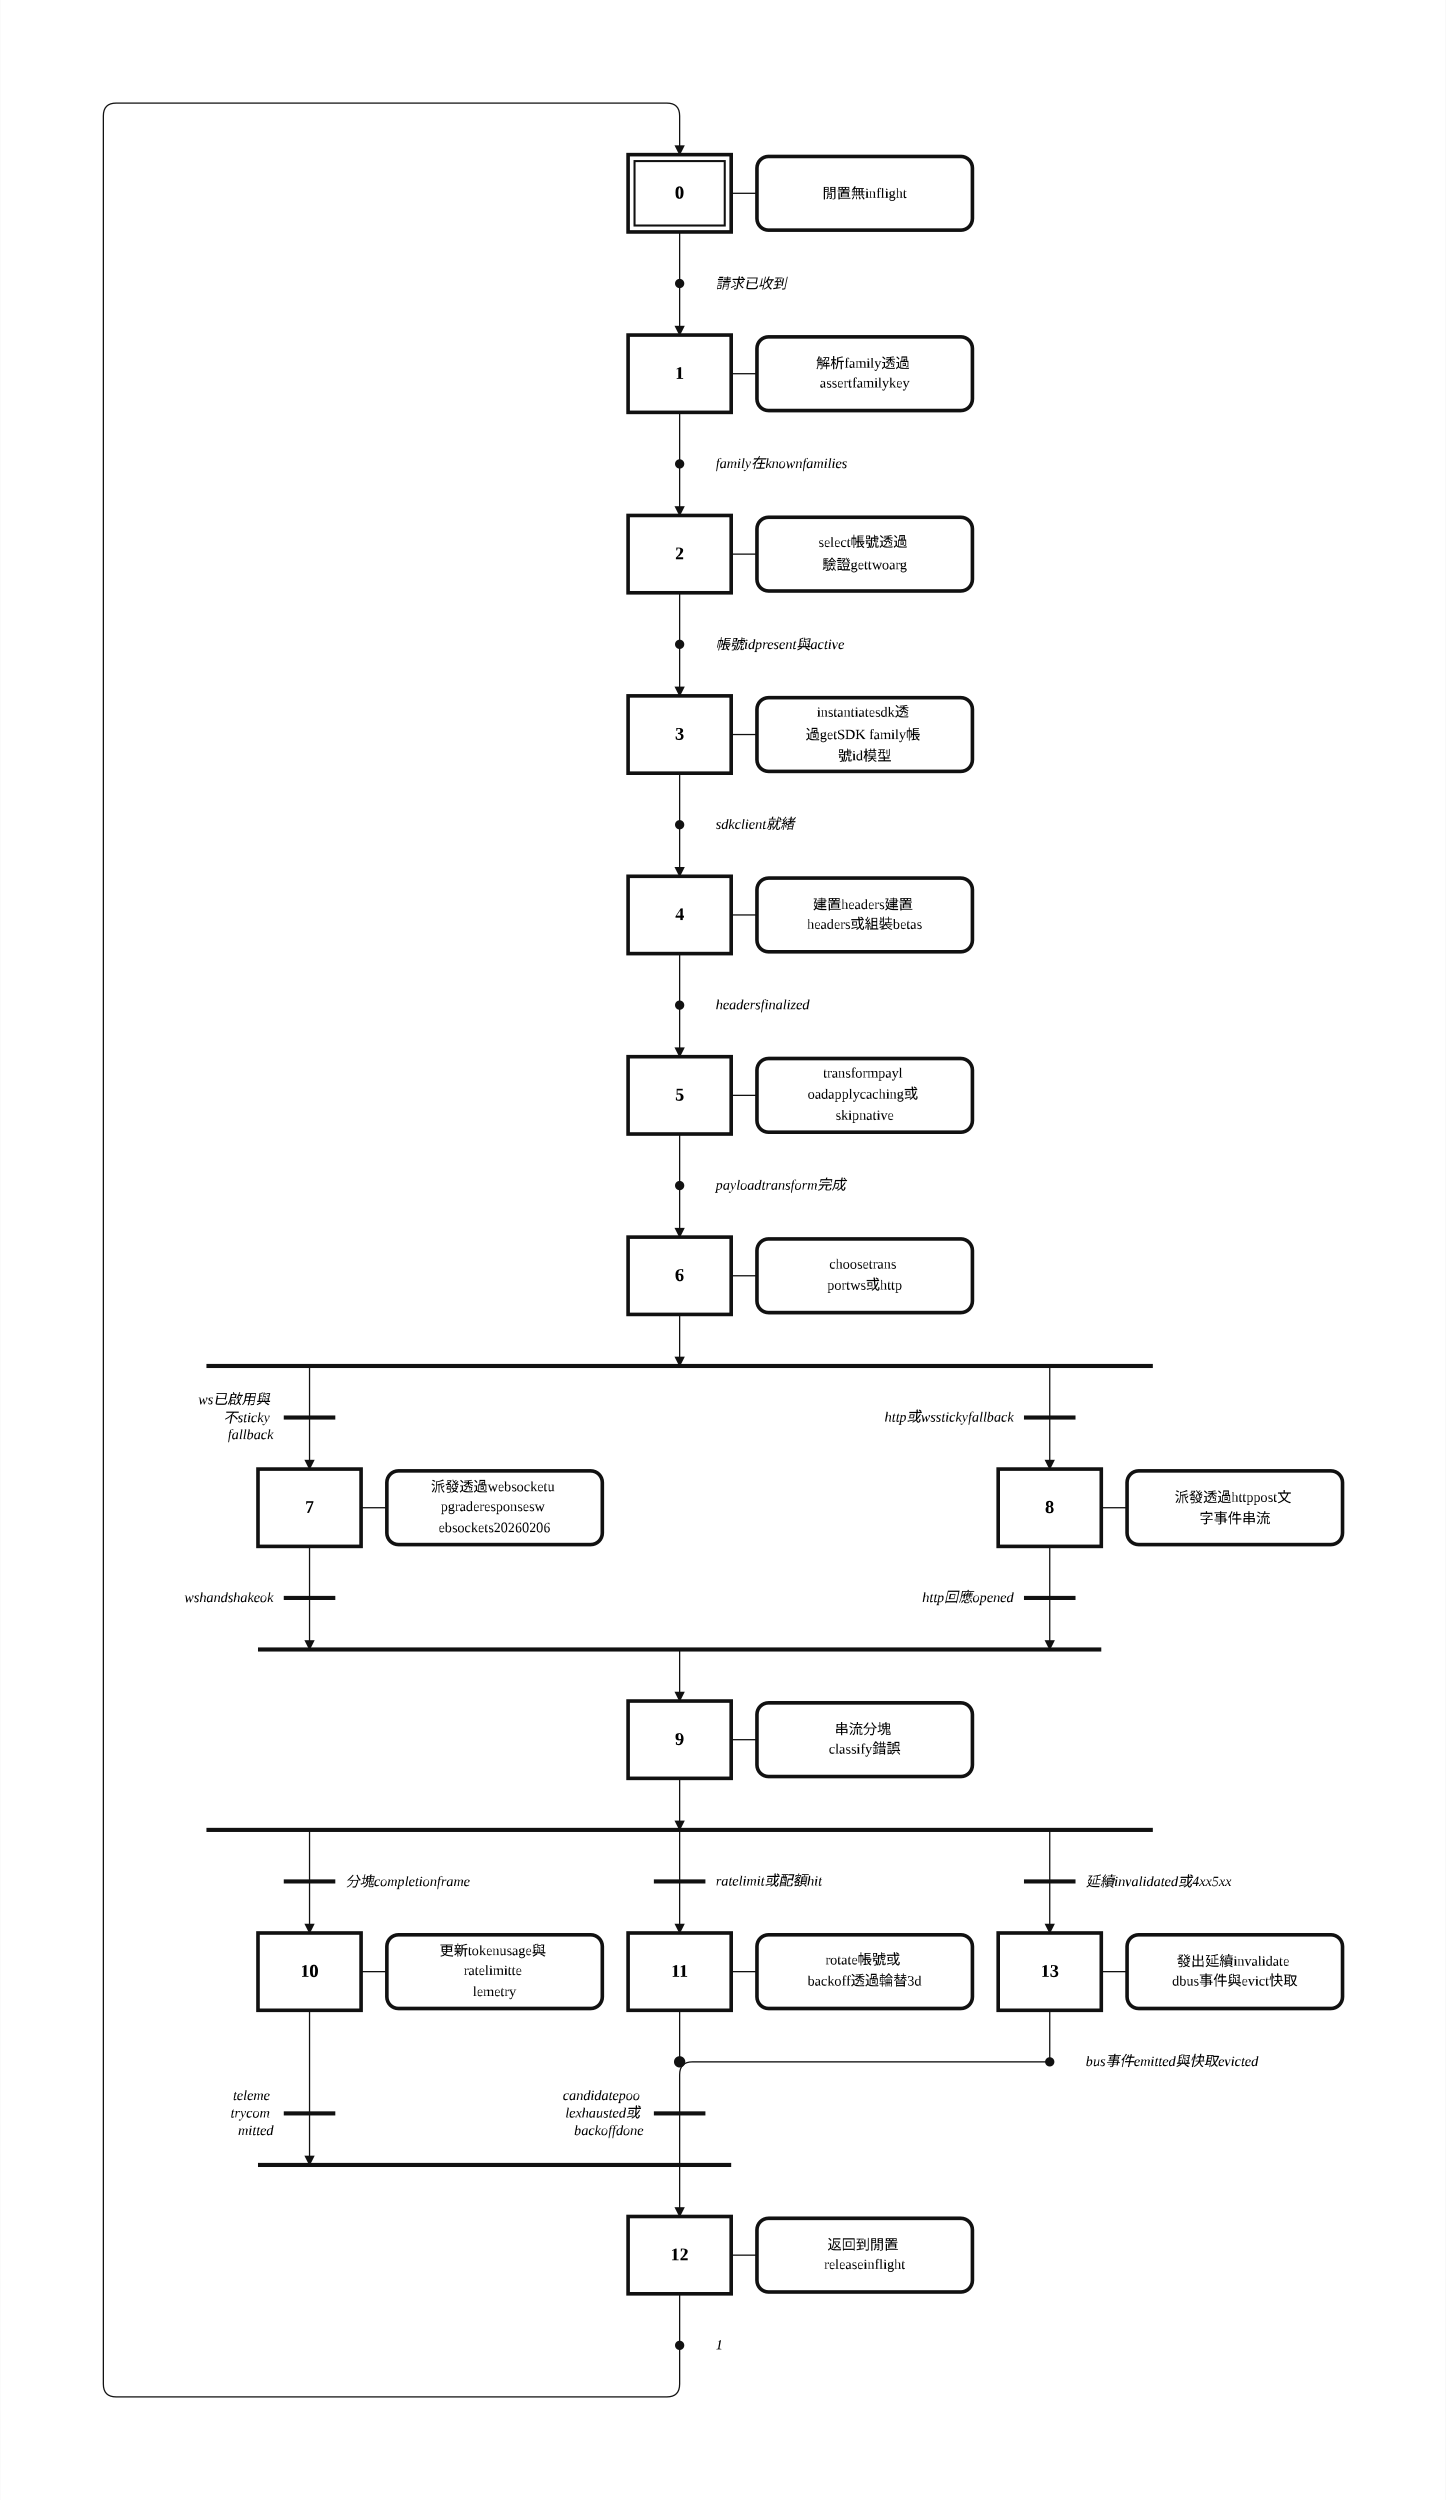
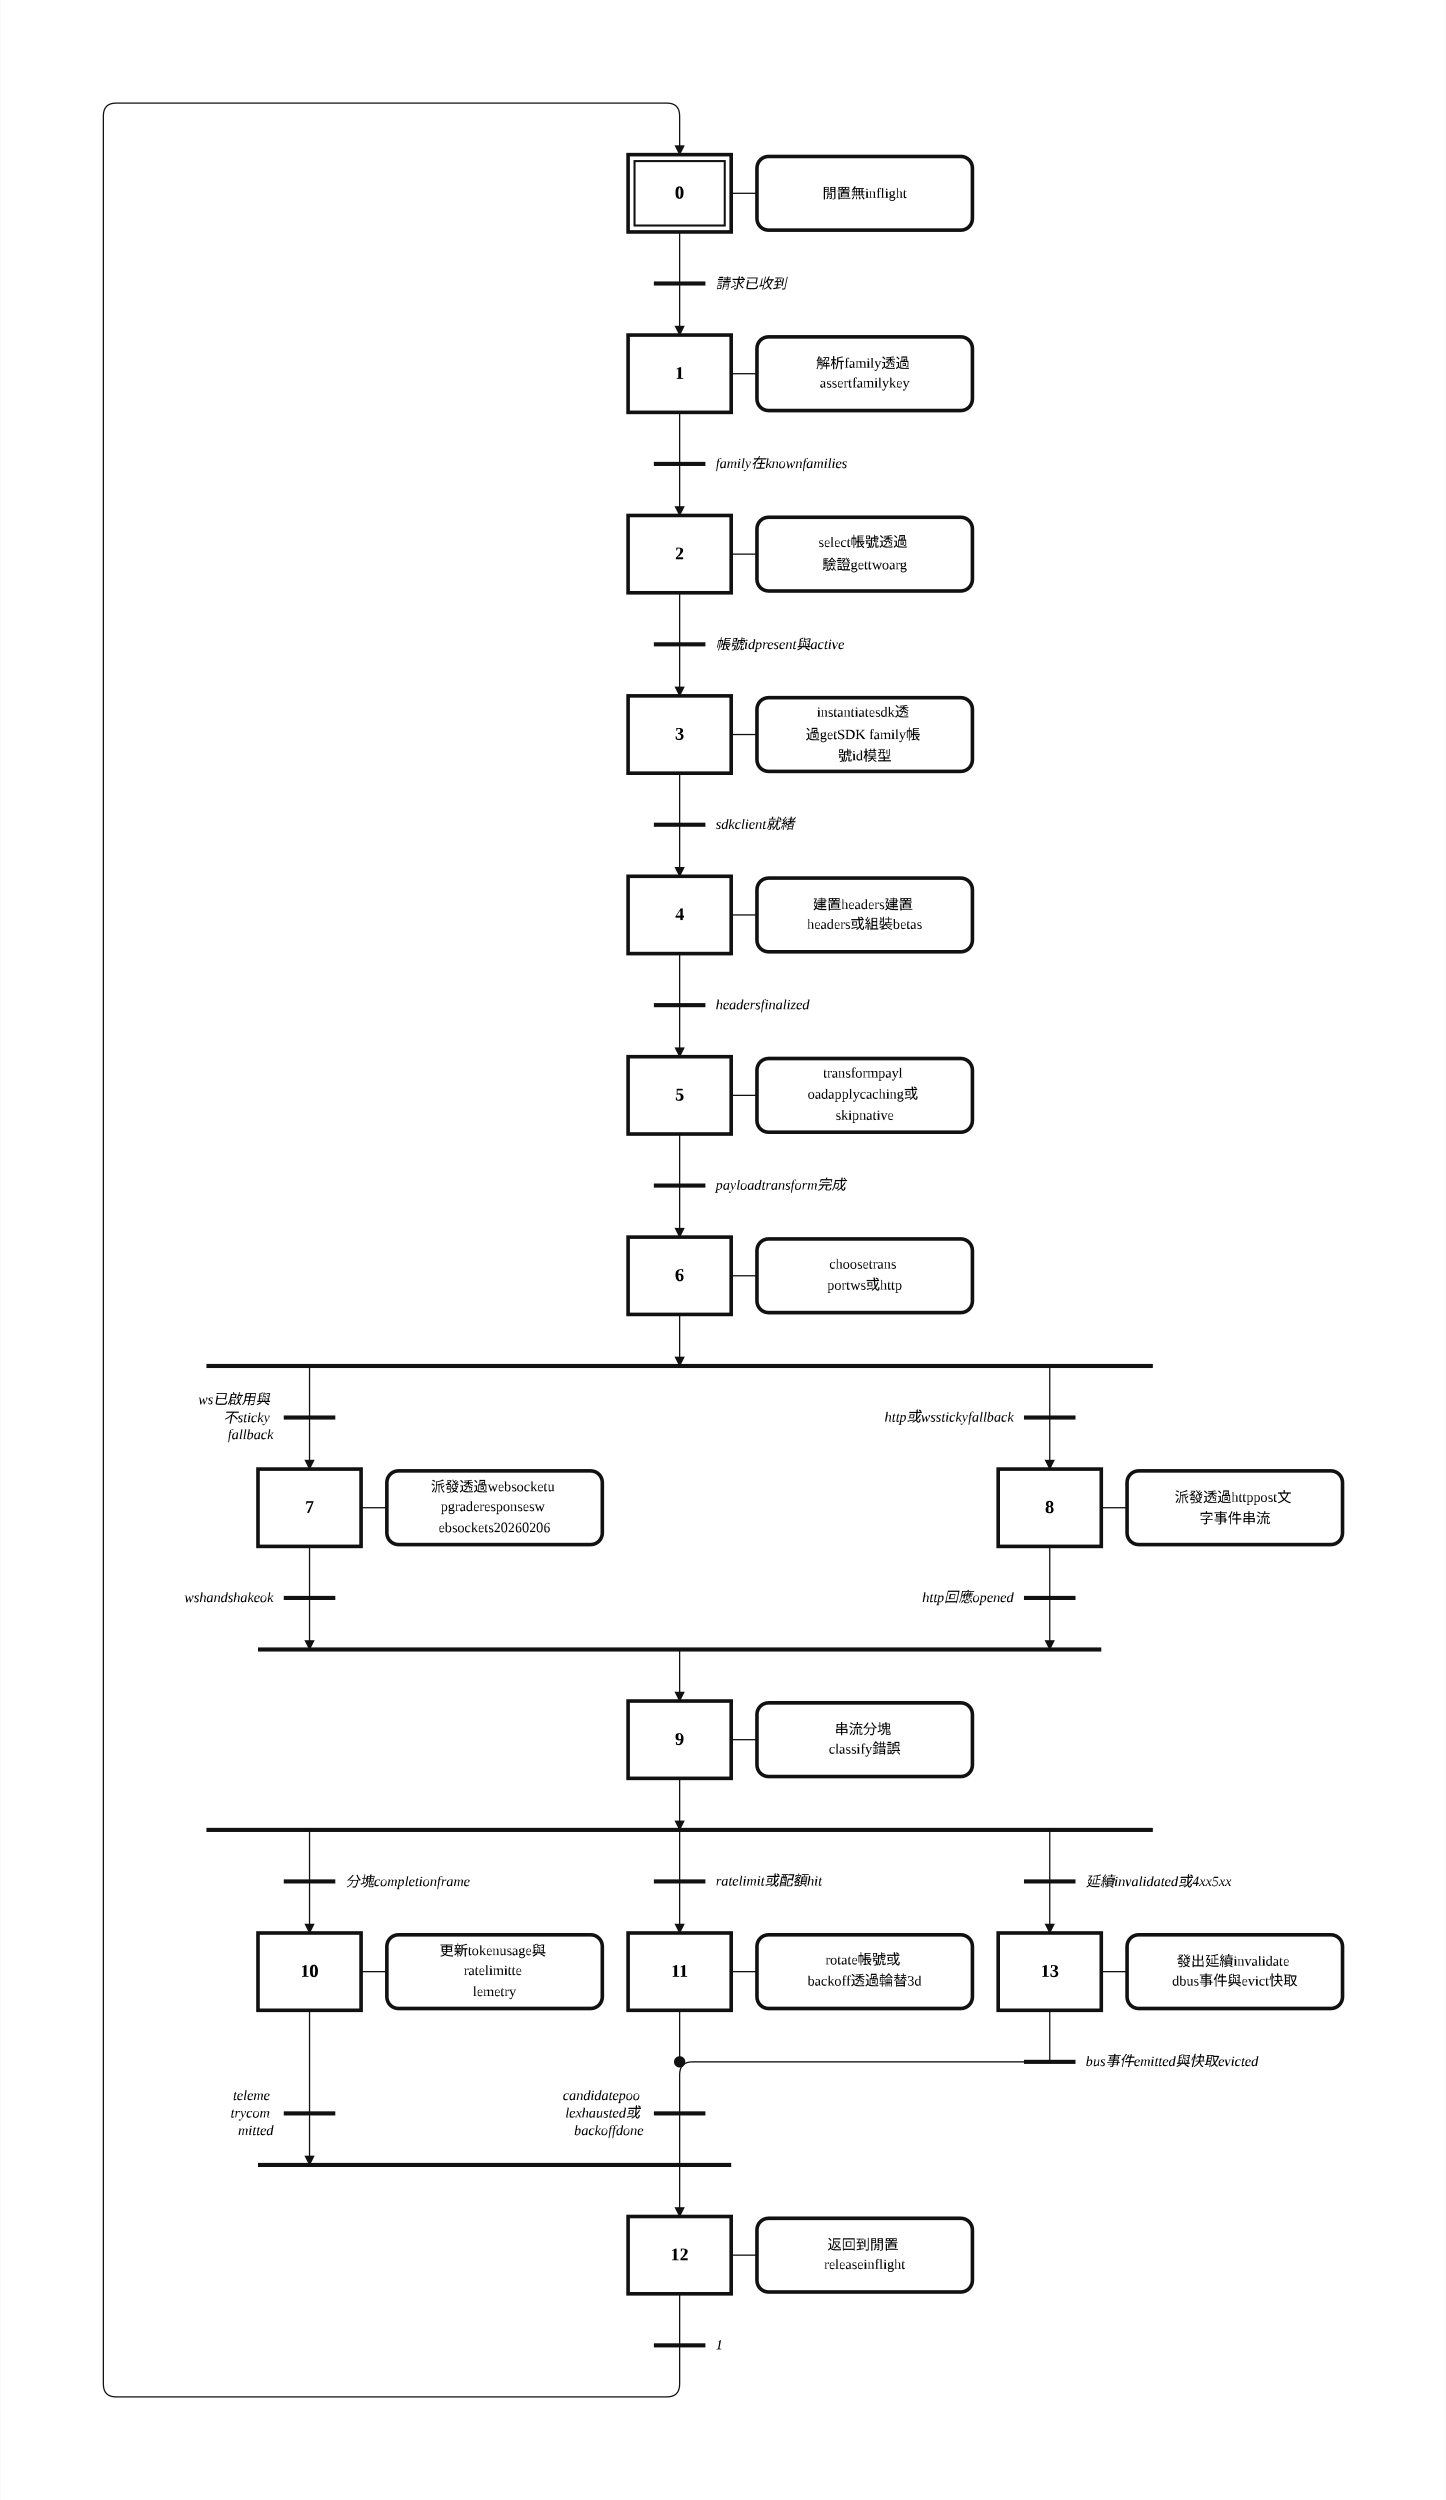
<svg xmlns="http://www.w3.org/2000/svg" width="1122" height="1940" viewBox="-2.00 -2.00 56.08 97.00" role="img">
  <style>
.step{fill:#fff;stroke:#111;stroke-width:.14}.step-inner{fill:none;stroke:#111;stroke-width:.08}
.action{fill:#fff;stroke:#111;stroke-width:.14}.gate{stroke:#111;stroke-width:.16}
.edge{fill:none;stroke:#111;stroke-width:.05;stroke-linecap:round;stroke-linejoin:round}.edge-arrow{marker-end:url(#arrow)}
.flyover-mask{stroke:#fff;stroke-width:.12;stroke-linecap:round}
.flyover{fill:none;stroke:#111;stroke-width:.05;stroke-linecap:round}
.junction{fill:#111;stroke:#111;stroke-width:0}.branch-junction{fill:#fff;stroke:#111;stroke-width:.08}
.assoc{stroke:#111;stroke-width:.05}.label{font:bold .7px 'Times New Roman', 'BiauKai', 'DFKai-SB', serif;text-anchor:middle;dominant-baseline:middle}
.action-label{font:.55px 'Times New Roman', 'BiauKai', 'DFKai-SB', serif;text-anchor:middle;dominant-baseline:middle}.gate-label{font:italic .55px 'Times New Roman', 'BiauKai', 'DFKai-SB', serif;text-anchor:start;dominant-baseline:middle}.gate-label-left{font:italic .55px 'Times New Roman', 'BiauKai', 'DFKai-SB', serif;text-anchor:end;dominant-baseline:middle}
</style>
  <defs>
    <marker id="arrow" markerWidth="0.4" markerHeight="0.4" refX="0.36" refY="0.2" orient="auto" markerUnits="userSpaceOnUse">
      <path d="M 0 0 L 0.4 0.2 L 0 0.4 z" fill="#111" />
    </marker>
  </defs>
  <rect x="-2.00" y="-2.00" width="56.08" height="97.00" fill="white" />
  <path class="edge edge-arrow" d="M 38.72 78.00 L 24.86 78.00 Q 24.36 78.00 24.36 78.50 L 24.36 84.00" />
  <path class="edge" d="M 24.36 7.00 L 24.36 9.00" />
  <path class="edge edge-arrow" d="M 24.36 9.00 L 24.36 11.00" />
  <path class="edge" d="M 24.36 14.00 L 24.36 16.00" />
  <path class="edge edge-arrow" d="M 24.36 16.00 L 24.36 18.00" />
  <path class="edge" d="M 24.36 21.00 L 24.36 23.00" />
  <path class="edge edge-arrow" d="M 24.36 23.00 L 24.36 25.00" />
  <path class="edge" d="M 24.36 28.00 L 24.36 30.00" />
  <path class="edge edge-arrow" d="M 24.36 30.00 L 24.36 32.00" />
  <path class="edge" d="M 24.36 35.00 L 24.36 37.00" />
  <path class="edge edge-arrow" d="M 24.36 37.00 L 24.36 39.00" />
  <path class="edge" d="M 24.36 42.00 L 24.36 44.00" />
  <path class="edge edge-arrow" d="M 24.36 44.00 L 24.36 46.00" />
  <path class="edge edge-arrow" d="M 24.36 49.00 L 24.36 51.00" />
  <path class="edge edge-arrow" d="M 10.00 51.00 L 10.00 55.00" />
  <path class="edge edge-arrow" d="M 38.72 51.00 L 38.72 55.00" />
  <path class="edge edge-arrow" d="M 10.00 58.00 L 10.00 62.00" />
  <path class="edge edge-arrow" d="M 24.36 62.00 L 24.36 64.00" />
  <path class="edge edge-arrow" d="M 38.72 58.00 L 38.72 62.00" />
  <path class="edge edge-arrow" d="M 24.36 67.00 L 24.36 69.00" />
  <path class="edge edge-arrow" d="M 10.00 69.00 L 10.00 73.00" />
  <path class="edge edge-arrow" d="M 24.36 69.00 L 24.36 73.00" />
  <path class="edge edge-arrow" d="M 38.72 69.00 L 38.72 73.00" />
  <path class="edge edge-arrow" d="M 10.00 76.00 L 10.00 82.00" />
  <path class="edge" d="M 24.36 76.00 L 24.36 78.00" />
  <path class="edge" d="M 24.36 87.00 L 24.36 89.00" />
  <path class="edge edge-arrow" d="M 24.36 89.00 L 24.36 90.50 Q 24.36 91.00 23.86 91.00 L 2.50 91.00 Q 2.00 91.00 2.00 90.50 L 2.00 2.50 Q 2.00 2.00 2.50 2.00 L 23.86 2.00 Q 24.36 2.00 24.36 2.50 L 24.36 4.00" />
  <path class="edge" d="M 38.72 76.00 L 38.72 78.00" />
  <rect class="step" x="22.36" y="4.00" width="4.00" height="3.00" />
  <rect class="step-inner" x="22.61" y="4.25" width="3.50" height="2.50" />
  <text class="label" x="24.36" y="5.50">0</text>
  <rect class="step" x="22.36" y="11.00" width="4.00" height="3.00" />
  <text class="label" x="24.36" y="12.50">1</text>
  <rect class="step" x="22.36" y="18.00" width="4.00" height="3.00" />
  <text class="label" x="24.36" y="19.50">2</text>
  <rect class="step" x="22.36" y="25.00" width="4.00" height="3.00" />
  <text class="label" x="24.36" y="26.50">3</text>
  <rect class="step" x="22.36" y="32.00" width="4.00" height="3.00" />
  <text class="label" x="24.36" y="33.50">4</text>
  <rect class="step" x="22.36" y="39.00" width="4.00" height="3.00" />
  <text class="label" x="24.36" y="40.50">5</text>
  <rect class="step" x="22.36" y="46.00" width="4.00" height="3.00" />
  <text class="label" x="24.36" y="47.50">6</text>
  <rect class="step" x="8.00" y="55.00" width="4.00" height="3.00" />
  <text class="label" x="10.00" y="56.50">7</text>
  <rect class="step" x="36.72" y="55.00" width="4.00" height="3.00" />
  <text class="label" x="38.72" y="56.50">8</text>
  <rect class="step" x="22.36" y="64.00" width="4.00" height="3.00" />
  <text class="label" x="24.36" y="65.50">9</text>
  <rect class="step" x="8.00" y="73.00" width="4.00" height="3.00" />
  <text class="label" x="10.00" y="74.50">10</text>
  <rect class="step" x="22.36" y="73.00" width="4.00" height="3.00" />
  <text class="label" x="24.36" y="74.50">11</text>
  <rect class="step" x="22.36" y="84.00" width="4.00" height="3.00" />
  <text class="label" x="24.36" y="85.50">12</text>
  <rect class="step" x="36.72" y="73.00" width="4.00" height="3.00" />
  <text class="label" x="38.72" y="74.50">13</text>
  <line class="assoc" x1="26.36" y1="5.50" x2="27.36" y2="5.50" />
  <rect class="action" x="27.36" y="4.07" width="8.36" height="2.86" rx="0.45" ry="0.45" />
  <text class="action-label" x="31.54" y="5.50">
    <tspan x="31.54" dy="0">閒置無inflight</tspan>
  </text>
  <line class="assoc" x1="26.36" y1="12.50" x2="27.36" y2="12.50" />
  <rect class="action" x="27.36" y="11.07" width="8.36" height="2.86" rx="0.45" ry="0.45" />
  <text class="action-label" x="31.54" y="12.09">
    <tspan x="31.54" dy="0">解析family透過</tspan>
    <tspan x="31.54" dy="0.82">assertfamilykey</tspan>
  </text>
  <line class="assoc" x1="26.36" y1="19.50" x2="27.36" y2="19.50" />
  <rect class="action" x="27.36" y="18.07" width="8.36" height="2.86" rx="0.45" ry="0.45" />
  <text class="action-label" x="31.54" y="19.09">
    <tspan x="31.54" dy="0">select帳號透過</tspan>
    <tspan x="31.54" dy="0.82">驗證gettwoarg</tspan>
  </text>
  <line class="assoc" x1="26.36" y1="26.50" x2="27.36" y2="26.50" />
  <rect class="action" x="27.36" y="25.07" width="8.36" height="2.86" rx="0.45" ry="0.45" />
  <text class="action-label" x="31.54" y="25.68">
    <tspan x="31.54" dy="0">instantiatesdk透</tspan>
    <tspan x="31.54" dy="0.82">過getSDK family帳</tspan>
    <tspan x="31.54" dy="0.82">號id模型</tspan>
  </text>
  <line class="assoc" x1="26.36" y1="33.50" x2="27.36" y2="33.50" />
  <rect class="action" x="27.36" y="32.07" width="8.36" height="2.86" rx="0.45" ry="0.45" />
  <text class="action-label" x="31.54" y="33.09">
    <tspan x="31.54" dy="0">建置headers建置</tspan>
    <tspan x="31.54" dy="0.82">headers或組裝betas</tspan>
  </text>
  <line class="assoc" x1="26.36" y1="40.50" x2="27.36" y2="40.50" />
  <rect class="action" x="27.36" y="39.07" width="8.36" height="2.86" rx="0.45" ry="0.45" />
  <text class="action-label" x="31.54" y="39.68">
    <tspan x="31.54" dy="0">transformpayl</tspan>
    <tspan x="31.54" dy="0.82">oadapplycaching或</tspan>
    <tspan x="31.54" dy="0.82">skipnative</tspan>
  </text>
  <line class="assoc" x1="26.36" y1="47.50" x2="27.36" y2="47.50" />
  <rect class="action" x="27.36" y="46.07" width="8.36" height="2.86" rx="0.45" ry="0.45" />
  <text class="action-label" x="31.54" y="47.09">
    <tspan x="31.54" dy="0">choosetrans</tspan>
    <tspan x="31.54" dy="0.82">portws或http</tspan>
  </text>
  <line class="assoc" x1="12.00" y1="56.50" x2="13.00" y2="56.50" />
  <rect class="action" x="13.00" y="55.07" width="8.36" height="2.86" rx="0.45" ry="0.45" />
  <text class="action-label" x="17.18" y="55.68">
    <tspan x="17.18" dy="0">派發透過websocketu</tspan>
    <tspan x="17.18" dy="0.82">pgraderesponsesw</tspan>
    <tspan x="17.18" dy="0.82">ebsockets20260206</tspan>
  </text>
  <line class="assoc" x1="40.72" y1="56.50" x2="41.72" y2="56.50" />
  <rect class="action" x="41.72" y="55.07" width="8.36" height="2.86" rx="0.45" ry="0.45" />
  <text class="action-label" x="45.90" y="56.09">
    <tspan x="45.90" dy="0">派發透過httppost文</tspan>
    <tspan x="45.90" dy="0.82">字事件串流</tspan>
  </text>
  <line class="assoc" x1="26.36" y1="65.50" x2="27.36" y2="65.50" />
  <rect class="action" x="27.36" y="64.07" width="8.36" height="2.86" rx="0.45" ry="0.45" />
  <text class="action-label" x="31.54" y="65.09">
    <tspan x="31.54" dy="0">串流分塊</tspan>
    <tspan x="31.54" dy="0.82">classify錯誤</tspan>
  </text>
  <line class="assoc" x1="12.00" y1="74.50" x2="13.00" y2="74.50" />
  <rect class="action" x="13.00" y="73.07" width="8.36" height="2.86" rx="0.45" ry="0.45" />
  <text class="action-label" x="17.18" y="73.68">
    <tspan x="17.18" dy="0">更新tokenusage與</tspan>
    <tspan x="17.18" dy="0.82">ratelimitte</tspan>
    <tspan x="17.18" dy="0.82">lemetry</tspan>
  </text>
  <line class="assoc" x1="26.36" y1="74.50" x2="27.36" y2="74.50" />
  <rect class="action" x="27.36" y="73.07" width="8.36" height="2.86" rx="0.45" ry="0.45" />
  <text class="action-label" x="31.54" y="74.09">
    <tspan x="31.54" dy="0">rotate帳號或</tspan>
    <tspan x="31.54" dy="0.82">backoff透過輪替3d</tspan>
  </text>
  <line class="assoc" x1="26.36" y1="85.50" x2="27.36" y2="85.50" />
  <rect class="action" x="27.36" y="84.07" width="8.36" height="2.86" rx="0.45" ry="0.45" />
  <text class="action-label" x="31.54" y="85.09">
    <tspan x="31.54" dy="0">返回到閒置</tspan>
    <tspan x="31.54" dy="0.82">releaseinflight</tspan>
  </text>
  <line class="assoc" x1="40.72" y1="74.50" x2="41.72" y2="74.50" />
  <rect class="action" x="41.72" y="73.07" width="8.36" height="2.86" rx="0.45" ry="0.45" />
  <text class="action-label" x="45.90" y="74.09">
    <tspan x="45.90" dy="0">發出延續invalidate</tspan>
    <tspan x="45.90" dy="0.82">dbus事件與evict快取</tspan>
  </text>
-   <circle class="junction" cx="24.36" cy="9.00" r="0.18" />
+   <line class="gate" x1="23.36" y1="9.00" x2="25.36" y2="9.00" />
  <text class="gate-label" x="25.76" y="9.00">
    <tspan x="25.76" dy="0">請求已收到</tspan>
  </text>
-   <circle class="junction" cx="24.36" cy="16.00" r="0.18" />
+   <line class="gate" x1="23.36" y1="16.00" x2="25.36" y2="16.00" />
  <text class="gate-label" x="25.76" y="16.00">
    <tspan x="25.76" dy="0">family在knownfamilies</tspan>
  </text>
-   <circle class="junction" cx="24.36" cy="23.00" r="0.18" />
+   <line class="gate" x1="23.36" y1="23.00" x2="25.36" y2="23.00" />
  <text class="gate-label" x="25.76" y="23.00">
    <tspan x="25.76" dy="0">帳號idpresent與active</tspan>
  </text>
-   <circle class="junction" cx="24.36" cy="30.00" r="0.18" />
+   <line class="gate" x1="23.36" y1="30.00" x2="25.36" y2="30.00" />
  <text class="gate-label" x="25.76" y="30.00">
    <tspan x="25.76" dy="0">sdkclient就緒</tspan>
  </text>
-   <circle class="junction" cx="24.36" cy="37.00" r="0.18" />
+   <line class="gate" x1="23.36" y1="37.00" x2="25.36" y2="37.00" />
  <text class="gate-label" x="25.76" y="37.00">
    <tspan x="25.76" dy="0">headersfinalized</tspan>
  </text>
-   <circle class="junction" cx="24.36" cy="44.00" r="0.18" />
+   <line class="gate" x1="23.36" y1="44.00" x2="25.36" y2="44.00" />
  <text class="gate-label" x="25.76" y="44.00">
    <tspan x="25.76" dy="0">payloadtransform完成</tspan>
  </text>
  <line class="gate" x1="6.00" y1="51.00" x2="42.72" y2="51.00" />
  <line class="gate" x1="8.00" y1="62.00" x2="40.72" y2="62.00" />
  <line class="gate" x1="6.00" y1="69.00" x2="42.72" y2="69.00" />
  <line class="gate" x1="8.00" y1="82.00" x2="26.36" y2="82.00" />
-   <circle class="junction" cx="24.36" cy="89.00" r="0.18" />
+   <line class="gate" x1="23.36" y1="89.00" x2="25.36" y2="89.00" />
  <text class="gate-label" x="25.76" y="89.00">
    <tspan x="25.76" dy="0">1</tspan>
  </text>
-   <circle class="junction" cx="38.72" cy="78.00" r="0.18" />
+   <line class="gate" x1="37.72" y1="78.00" x2="39.72" y2="78.00" />
  <text class="gate-label" x="40.12" y="78.00">
    <tspan x="40.12" dy="0">bus事件emitted與快取evicted</tspan>
  </text>
  <line class="gate" x1="9.00" y1="53.00" x2="11.00" y2="53.00" />
  <text class="gate-label-left" x="8.60" y="52.32">
    <tspan x="8.60" dy="0">ws已啟用與</tspan>
    <tspan x="8.60" dy="0.68">不sticky</tspan>
    <tspan x="8.60" dy="0.68">fallback</tspan>
  </text>
  <line class="gate" x1="37.72" y1="53.00" x2="39.72" y2="53.00" />
  <text class="gate-label-left" x="37.32" y="53.00">
    <tspan x="37.32" dy="0">http或wsstickyfallback</tspan>
  </text>
  <line class="gate" x1="9.00" y1="60.00" x2="11.00" y2="60.00" />
  <text class="gate-label-left" x="8.60" y="60.00">
    <tspan x="8.60" dy="0">wshandshakeok</tspan>
  </text>
  <line class="gate" x1="37.72" y1="60.00" x2="39.72" y2="60.00" />
  <text class="gate-label-left" x="37.32" y="60.00">
    <tspan x="37.32" dy="0">http回應opened</tspan>
  </text>
  <line class="gate" x1="9.00" y1="71.00" x2="11.00" y2="71.00" />
  <text class="gate-label" x="11.40" y="71.00">
    <tspan x="11.40" dy="0">分塊completionframe</tspan>
  </text>
  <line class="gate" x1="23.36" y1="71.00" x2="25.36" y2="71.00" />
  <text class="gate-label" x="25.76" y="71.00">
    <tspan x="25.76" dy="0">ratelimit或配額hit</tspan>
  </text>
  <line class="gate" x1="37.72" y1="71.00" x2="39.72" y2="71.00" />
  <text class="gate-label" x="40.12" y="71.00">
    <tspan x="40.12" dy="0">延續invalidated或4xx5xx</tspan>
  </text>
  <line class="gate" x1="9.00" y1="80.00" x2="11.00" y2="80.00" />
  <text class="gate-label-left" x="8.60" y="79.32">
    <tspan x="8.60" dy="0">teleme</tspan>
    <tspan x="8.60" dy="0.68">trycom</tspan>
    <tspan x="8.60" dy="0.68">mitted</tspan>
  </text>
  <line class="gate" x1="23.36" y1="80.00" x2="25.36" y2="80.00" />
  <text class="gate-label-left" x="22.96" y="79.32">
    <tspan x="22.96" dy="0">candidatepoo</tspan>
    <tspan x="22.96" dy="0.68">lexhausted或</tspan>
    <tspan x="22.96" dy="0.68">backoffdone</tspan>
  </text>
  <circle class="junction" cx="24.36" cy="78.00" r="0.22" />
</svg>
